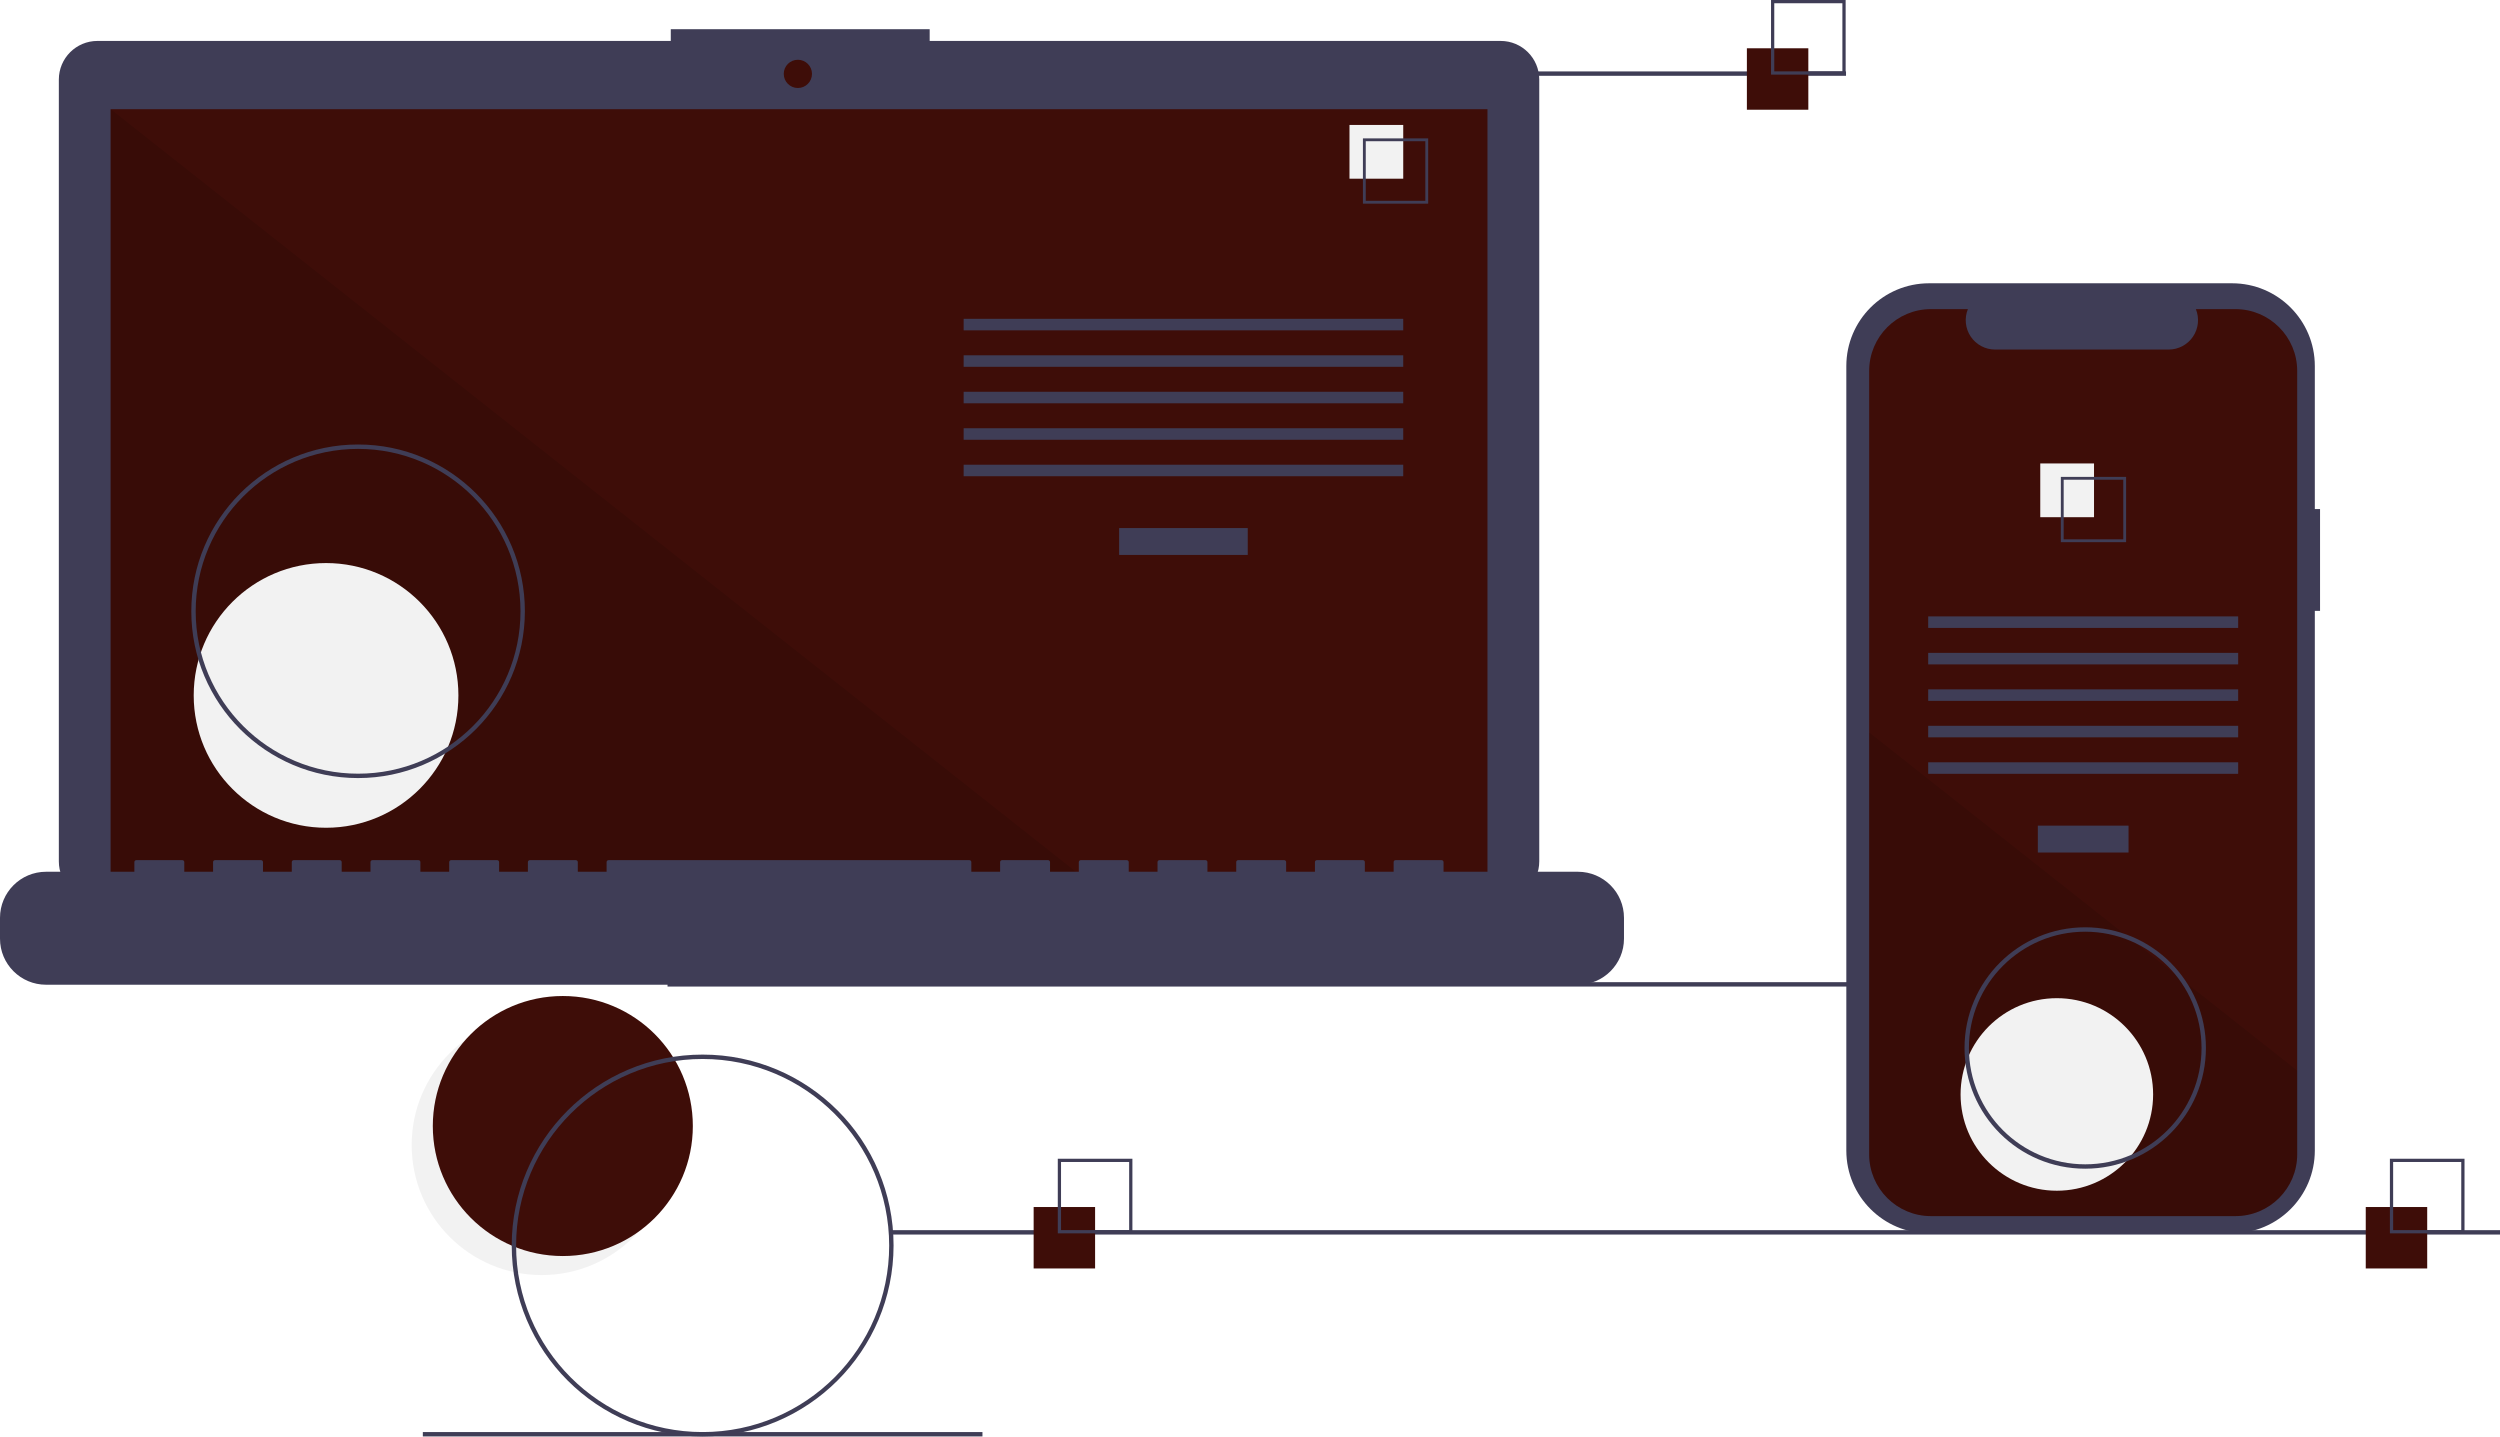
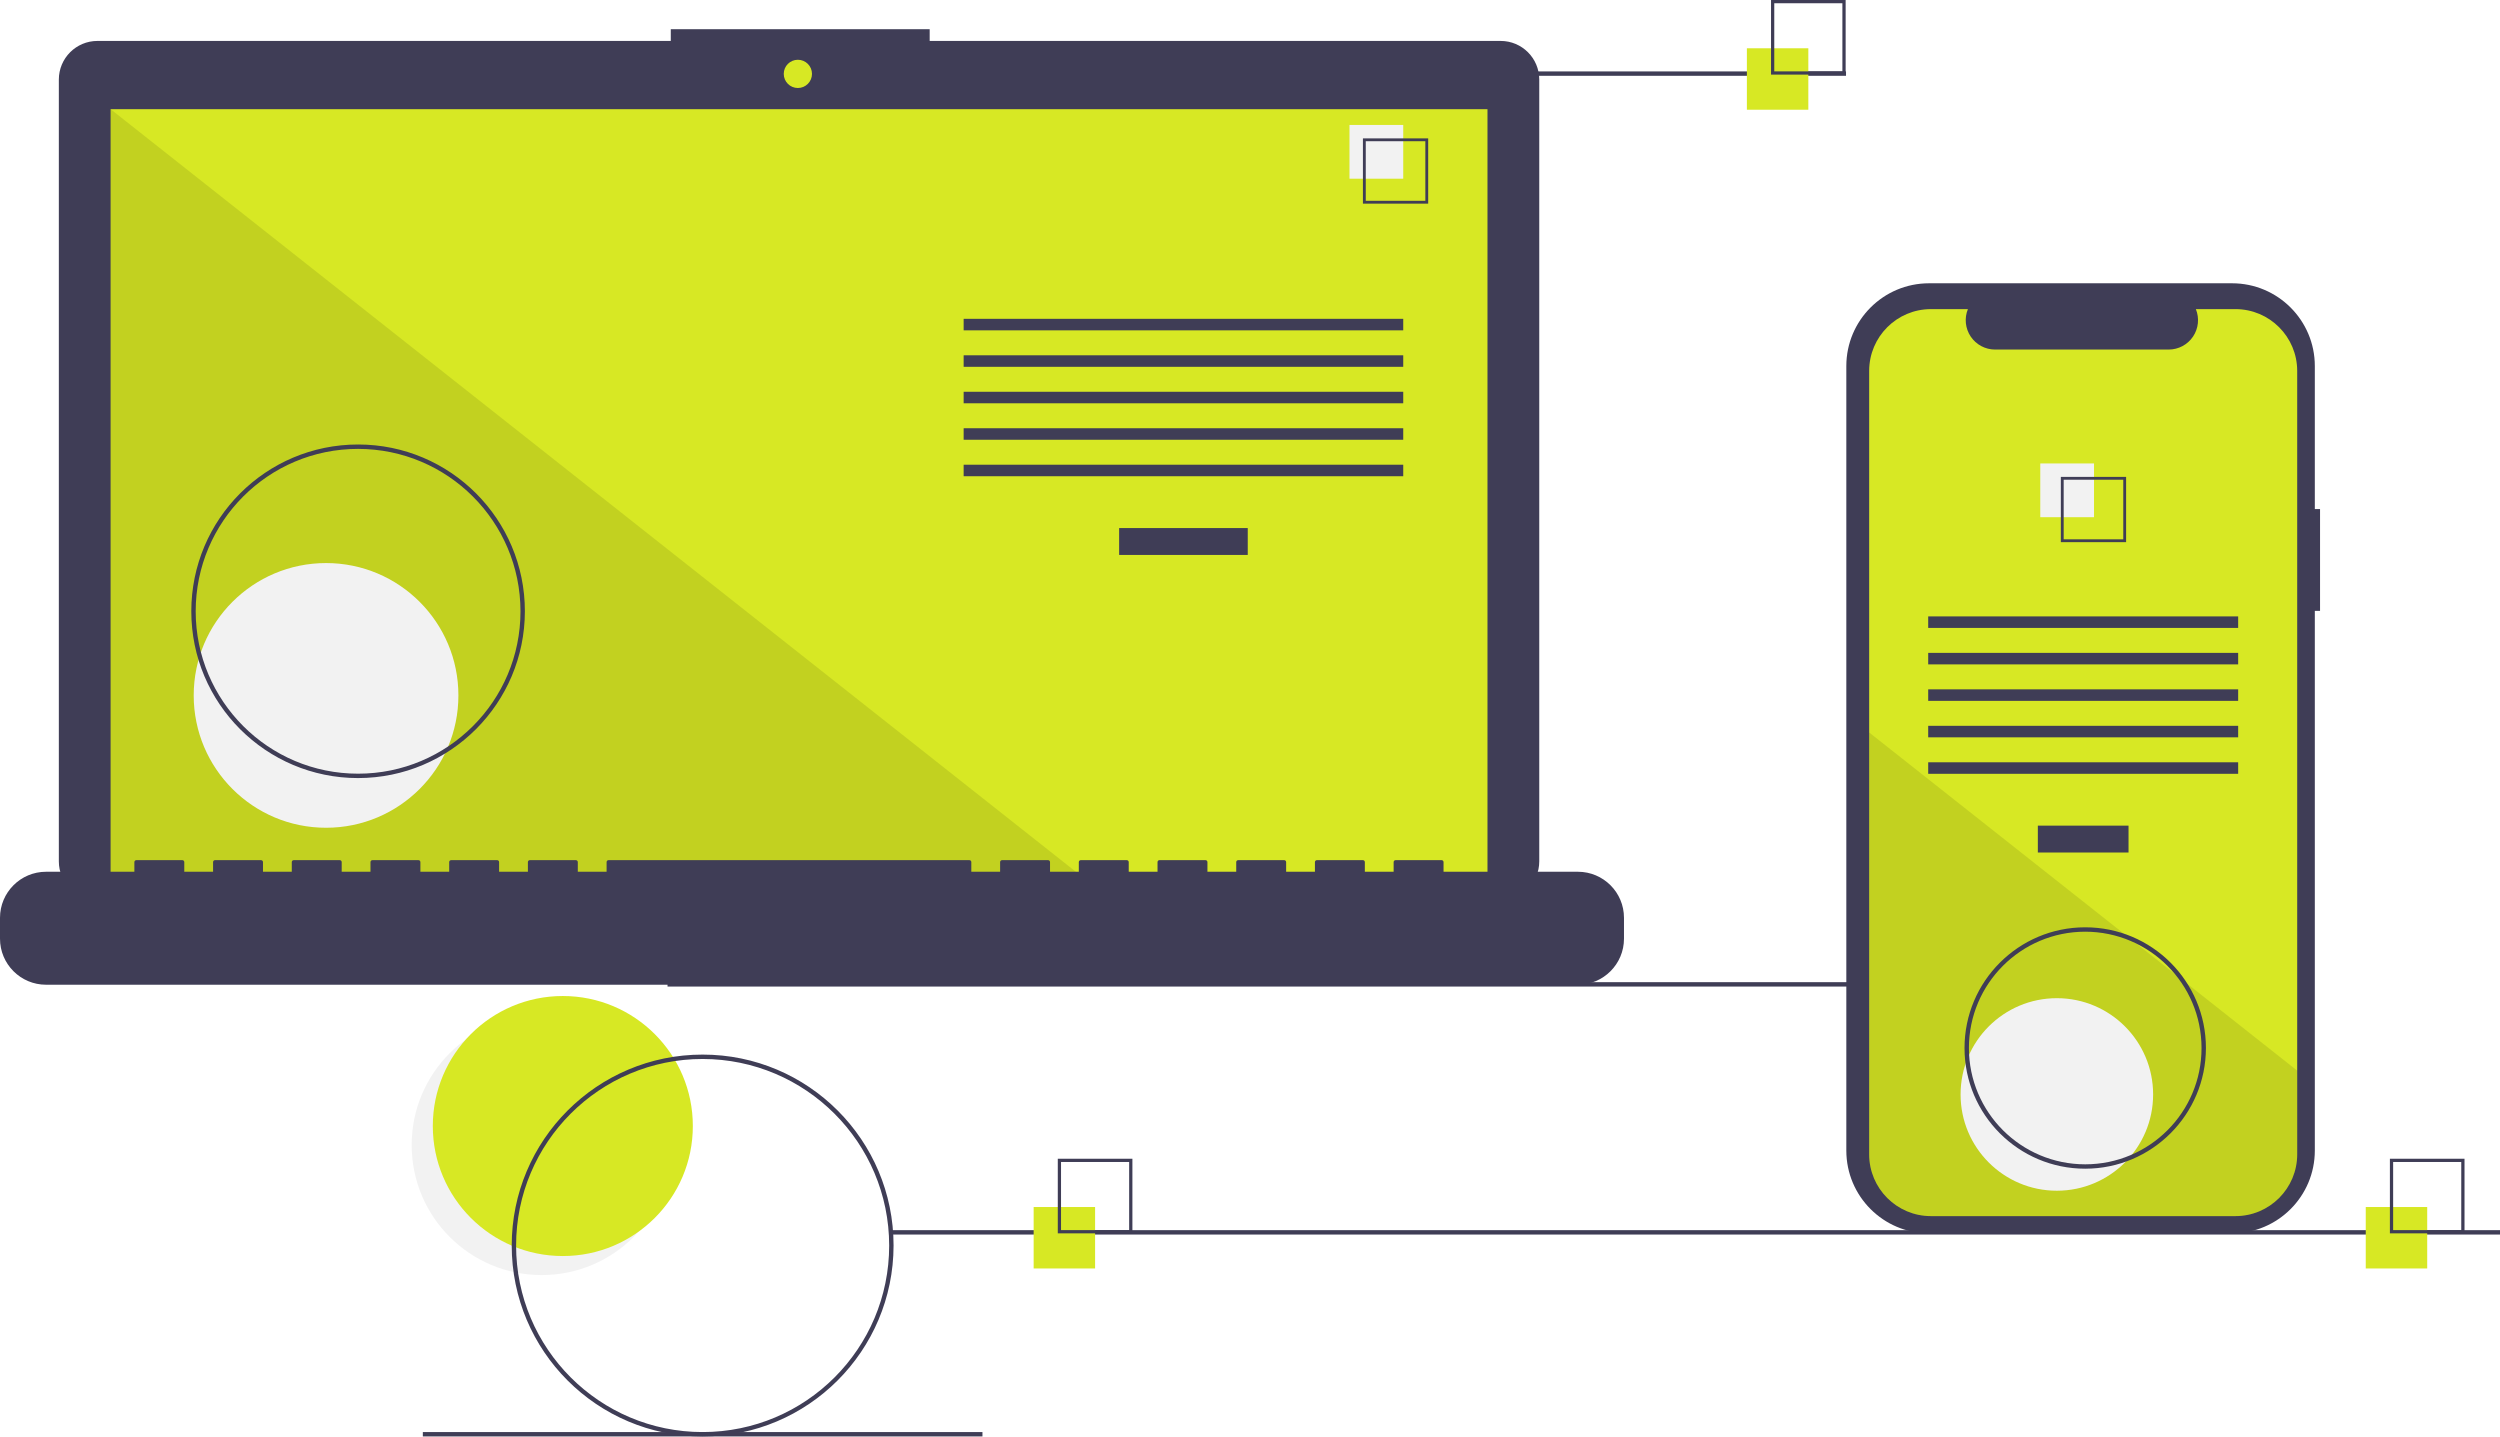
<svg xmlns="http://www.w3.org/2000/svg" data-name="Layer 1" width="1139.171" height="654.543" viewBox="0 0 1139.171 654.543">
  <circle cx="246.827" cy="521.765" r="59.243" fill="#f2f2f2" />
-   <circle cx="256.46" cy="513.095" r="59.243" fill="#3e0d08" />
+   <circle cx="256.46" cy="513.095" r="59.243" fill="#d7e824" />
  <rect x="304.171" y="447.543" width="733" height="2" fill="#3f3d56" />
  <path d="M714.207,141.381H454.038v-5.362h-117.971v5.362H74.825a17.599,17.599,0,0,0-17.599,17.599V515.231a17.599,17.599,0,0,0,17.599,17.599H714.207a17.599,17.599,0,0,0,17.599-17.599V158.979A17.599,17.599,0,0,0,714.207,141.381Z" transform="translate(-30.41456 -122.7284)" fill="#3f3d56" />
-   <rect x="50.406" y="49.754" width="627.391" height="353.913" fill="#3e0d08" />
-   <circle cx="363.565" cy="33.667" r="6.435" fill="#3e0d08" />
+   <rect x="50.406" y="49.754" width="627.391" height="353.913" fill="#d7e824" />
+   <circle cx="363.565" cy="33.667" r="6.435" fill="#d7e824" />
  <polygon points="498.374 403.667 50.406 403.667 50.406 49.754 498.374 403.667" opacity="0.1" />
  <circle cx="148.574" cy="316.876" r="60.307" fill="#f2f2f2" />
  <rect x="509.953" y="240.622" width="58.605" height="12.246" fill="#3f3d56" />
  <rect x="439.102" y="145.279" width="200.307" height="5.248" fill="#3f3d56" />
  <rect x="439.102" y="161.898" width="200.307" height="5.248" fill="#3f3d56" />
  <rect x="439.102" y="178.518" width="200.307" height="5.248" fill="#3f3d56" />
  <rect x="439.102" y="195.137" width="200.307" height="5.248" fill="#3f3d56" />
  <rect x="439.102" y="211.756" width="200.307" height="5.248" fill="#3f3d56" />
  <rect x="614.917" y="56.934" width="24.492" height="24.492" fill="#f2f2f2" />
  <path d="M681.195,215.525h-29.74v-29.74h29.74Zm-28.447-1.293h27.154V187.078H652.748Z" transform="translate(-30.41456 -122.7284)" fill="#3f3d56" />
  <path d="M749.422,519.96H688.192v-4.412a.875.875,0,0,0-.875-.875h-20.993a.875.875,0,0,0-.875.875v4.412H652.329v-4.412a.875.875,0,0,0-.875-.875H630.462a.875.875,0,0,0-.875.875v4.412H616.467v-4.412a.875.875,0,0,0-.875-.875H594.599a.875.875,0,0,0-.875.875v4.412H580.604v-4.412a.875.875,0,0,0-.875-.875H558.736a.875.875,0,0,0-.875.875v4.412H544.741v-4.412a.875.875,0,0,0-.875-.875H522.873a.875.875,0,0,0-.875.875v4.412H508.878v-4.412a.875.875,0,0,0-.875-.875h-20.993a.875.875,0,0,0-.875.875v4.412H473.015v-4.412a.875.875,0,0,0-.875-.875H307.696a.875.875,0,0,0-.875.875v4.412H293.701v-4.412a.875.875,0,0,0-.875-.875H271.833a.875.875,0,0,0-.875.875v4.412H257.838v-4.412a.875.875,0,0,0-.875-.875h-20.993a.875.875,0,0,0-.875.875v4.412H221.975v-4.412a.875.875,0,0,0-.875-.875H200.107a.875.875,0,0,0-.875.875v4.412H186.112v-4.412a.875.875,0,0,0-.875-.875H164.244a.875.875,0,0,0-.875.875v4.412H150.249v-4.412a.875.875,0,0,0-.875-.875H128.381a.875.875,0,0,0-.875.875v4.412H114.386v-4.412a.875.875,0,0,0-.875-.875H92.519a.875.875,0,0,0-.875.875v4.412H51.407a20.993,20.993,0,0,0-20.993,20.993v9.492A20.993,20.993,0,0,0,51.407,571.438H749.422a20.993,20.993,0,0,0,20.993-20.993v-9.492A20.993,20.993,0,0,0,749.422,519.96Z" transform="translate(-30.41456 -122.7284)" fill="#3f3d56" />
  <path d="M193.586,477.272a76,76,0,1,1,76-76A76.086,76.086,0,0,1,193.586,477.272Zm0-150a74,74,0,1,0,74,74A74.084,74.084,0,0,0,193.586,327.272Z" transform="translate(-30.41456 -122.7284)" fill="#3f3d56" />
  <rect x="586.171" y="32.543" width="255" height="2" fill="#3f3d56" />
  <rect x="406.171" y="560.543" width="733" height="2" fill="#3f3d56" />
  <rect x="192.672" y="652.543" width="255" height="2" fill="#3f3d56" />
-   <rect x="471" y="550" width="28" height="28" fill="#3e0d08" />
+   <rect x="471" y="550" width="28" height="28" fill="#d7e824" />
  <path d="M546.415,684.728h-34v-34h34Zm-32.522-1.478H544.936V652.207H513.893Z" transform="translate(-30.41456 -122.7284)" fill="#3f3d56" />
-   <rect x="796" y="22" width="28" height="28" fill="#3e0d08" />
+   <rect x="796" y="22" width="28" height="28" fill="#d7e824" />
  <path d="M871.415,156.728h-34v-34h34Zm-32.522-1.478H869.936V124.207H838.893Z" transform="translate(-30.41456 -122.7284)" fill="#3f3d56" />
-   <rect x="1078" y="550" width="28" height="28" fill="#3e0d08" />
+   <rect x="1078" y="550" width="28" height="28" fill="#d7e824" />
  <path d="M1153.415,684.728h-34v-34h34Zm-32.522-1.478h31.043V652.207h-31.043Z" transform="translate(-30.41456 -122.7284)" fill="#3f3d56" />
  <path d="M1087.586,354.687h-2.379V289.525a37.714,37.714,0,0,0-37.714-37.714H909.44A37.714,37.714,0,0,0,871.726,289.525V647.006A37.714,37.714,0,0,0,909.44,684.72h138.053a37.714,37.714,0,0,0,37.714-37.714V401.07h2.379Z" transform="translate(-30.41456 -122.7284)" fill="#3f3d56" />
-   <path d="M1077.176,291.742v356.96a28.165,28.165,0,0,1-28.16,28.17H910.296a28.165,28.165,0,0,1-28.16-28.17v-356.96a28.163,28.163,0,0,1,28.16-28.16h16.83a13.379,13.379,0,0,0,12.39,18.43h79.09a13.379,13.379,0,0,0,12.39-18.43h18.02A28.163,28.163,0,0,1,1077.176,291.742Z" transform="translate(-30.41456 -122.7284)" fill="#3e0d08" />
+   <path d="M1077.176,291.742v356.96a28.165,28.165,0,0,1-28.16,28.17H910.296a28.165,28.165,0,0,1-28.16-28.17v-356.96a28.163,28.163,0,0,1,28.16-28.16h16.83a13.379,13.379,0,0,0,12.39,18.43h79.09a13.379,13.379,0,0,0,12.39-18.43h18.02A28.163,28.163,0,0,1,1077.176,291.742Z" transform="translate(-30.41456 -122.7284)" fill="#d7e824" />
  <rect x="928.58" y="376.218" width="41.324" height="12.246" fill="#3f3d56" />
  <rect x="878.621" y="280.875" width="141.24" height="5.248" fill="#3f3d56" />
  <rect x="878.621" y="297.494" width="141.24" height="5.248" fill="#3f3d56" />
  <rect x="878.621" y="314.114" width="141.24" height="5.248" fill="#3f3d56" />
  <rect x="878.621" y="330.733" width="141.24" height="5.248" fill="#3f3d56" />
  <rect x="878.621" y="347.352" width="141.24" height="5.248" fill="#3f3d56" />
  <rect x="929.684" y="211.179" width="24.492" height="24.492" fill="#f2f2f2" />
  <path d="M969.474,340.032v29.74h29.74v-29.74Zm28.45,28.45h-27.16v-27.16h27.16Z" transform="translate(-30.41456 -122.7284)" fill="#3f3d56" />
  <path d="M1077.176,610.582v38.12a28.165,28.165,0,0,1-28.16,28.17H910.296a28.165,28.165,0,0,1-28.16-28.17v-192.21l116.87,92.33,2,1.58,21.74,17.17,2.03,1.61Z" transform="translate(-30.41456 -122.7284)" opacity="0.1" />
  <circle cx="937.241" cy="498.707" r="43.868" fill="#f2f2f2" />
  <path d="M350.586,777.272a87,87,0,1,1,87-87A87.099,87.099,0,0,1,350.586,777.272Zm0-172a85,85,0,1,0,85,85A85.096,85.096,0,0,0,350.586,605.272Z" transform="translate(-30.41456 -122.7284)" fill="#3f3d56" />
  <path d="M980.586,655.272a55,55,0,1,1,55-55A55.062,55.062,0,0,1,980.586,655.272Zm0-108a53,53,0,1,0,53,53A53.06,53.06,0,0,0,980.586,547.272Z" transform="translate(-30.41456 -122.7284)" fill="#3f3d56" />
</svg>
